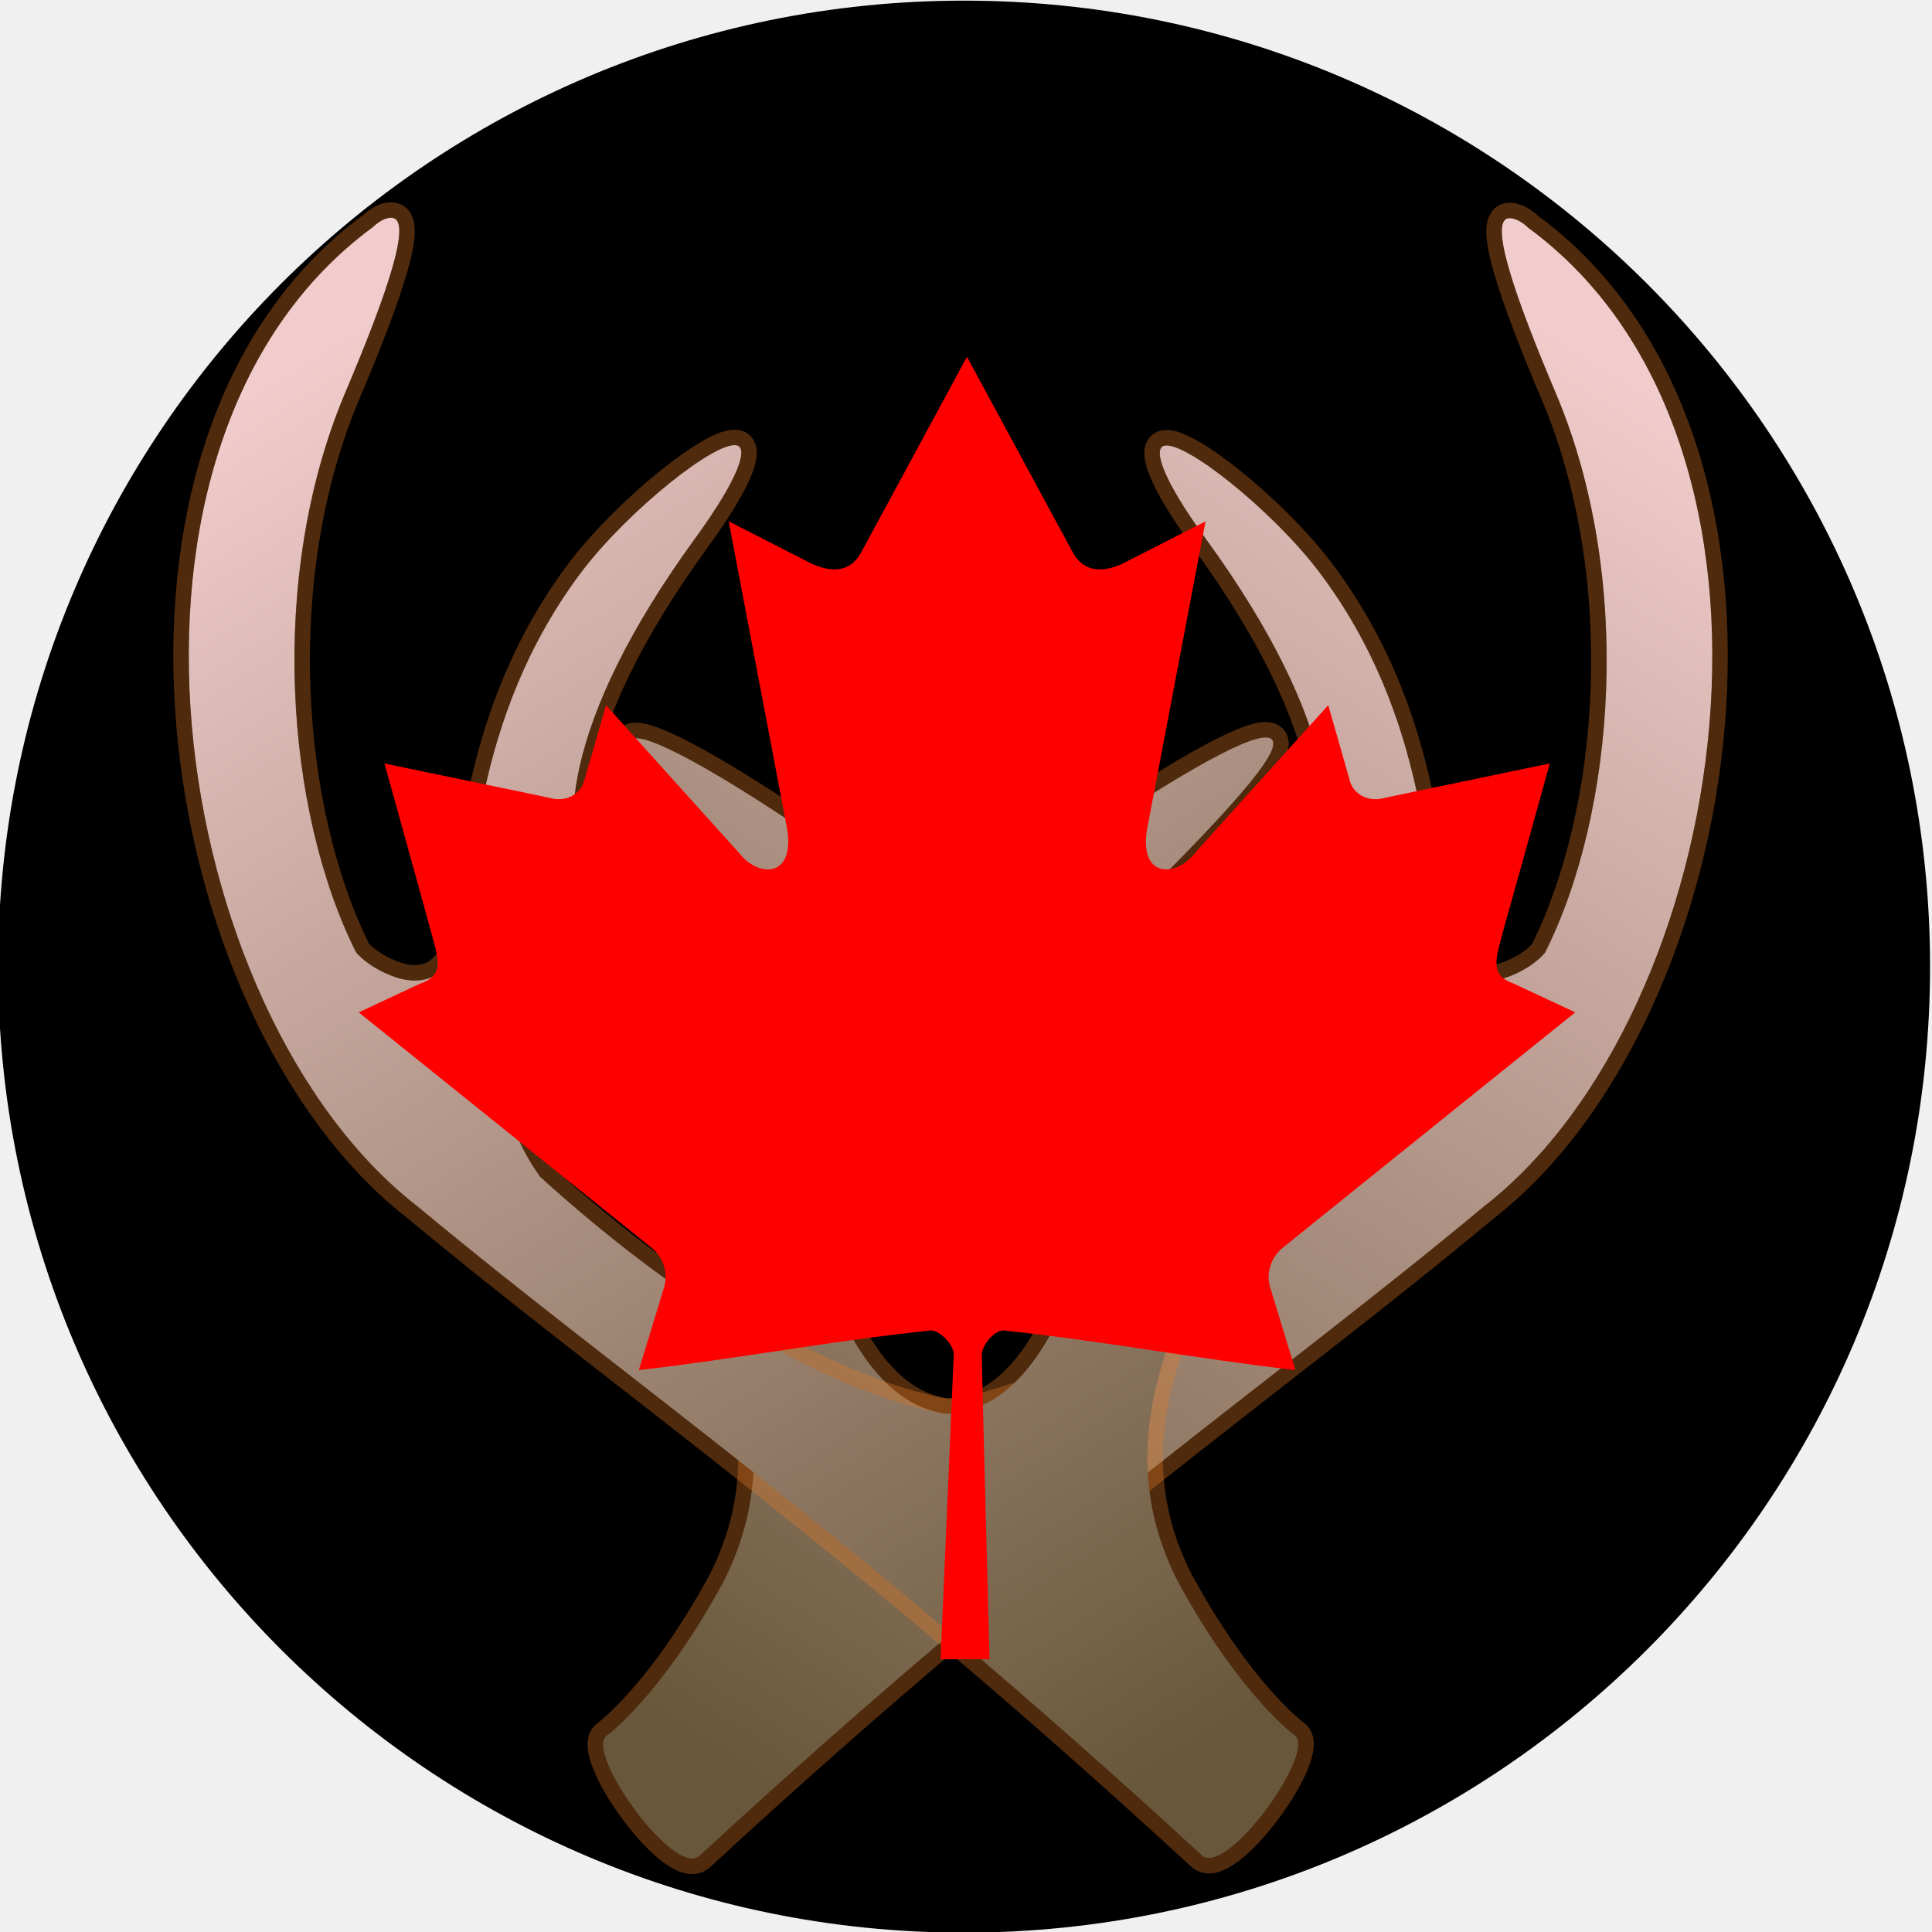
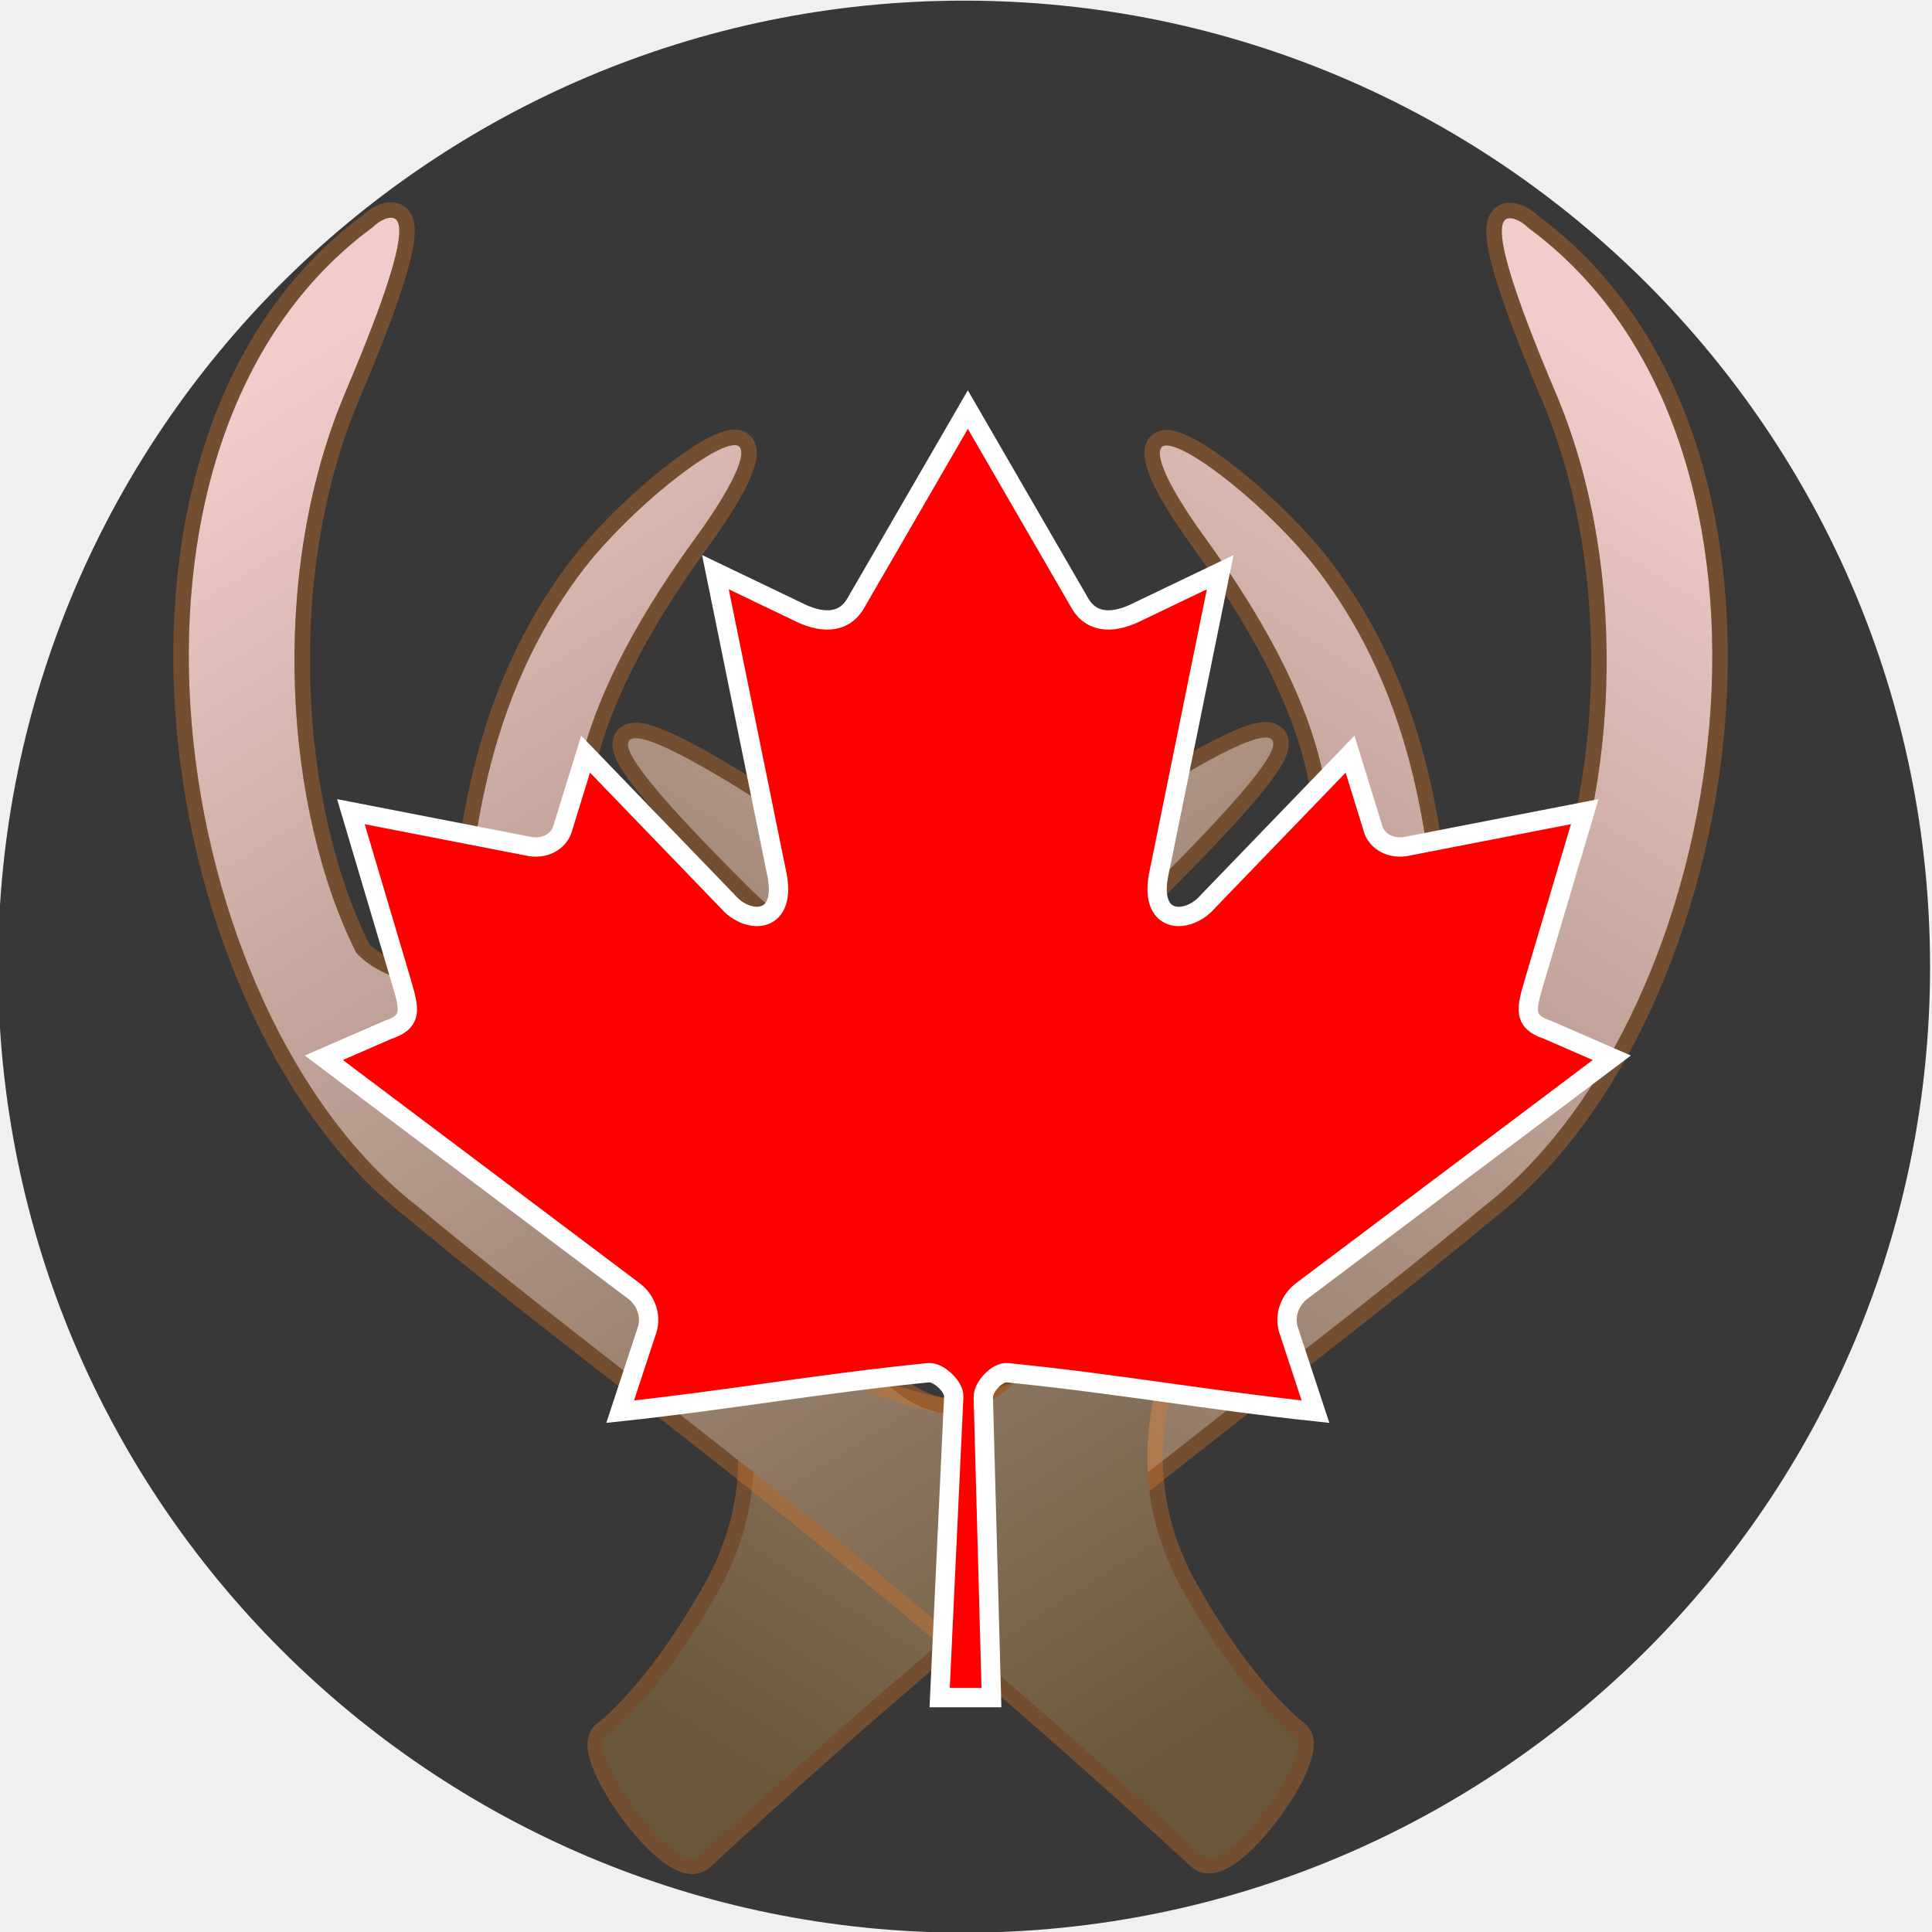
<svg xmlns="http://www.w3.org/2000/svg" xmlns:xlink="http://www.w3.org/1999/xlink" width="60" height="60">
  <defs>
    <path d="M59.94 30.02c0 16.56-13.44 30-30 30-16.56 0-30-13.44-30-30 0-16.56 13.44-30 30-30 16.56 0 30 13.44 30 30z" id="c" />
    <path d="M22.35 40.45c-.19-1.44.27.2.43-3.4.11-1.67.43-2.35.76-2.42.45-.1.96.67 1.2 1.83.46 2.16 1.69 7.38 4.96 7.47.11-.02.11-.02.22-.05 4.22-.9 8.86-4.15 12.36-7.33 3.83-5.43-5.54-4.73-11.03-5.48-3.21-.36-6.02-1.59-7.93-3.44-3.38-3.37-4.22-4.58-3.66-4.7.66-.14 3.47 1.61 5.51 3 3.98 2.89 10.49 3.51 13.7 2.82.89-.19 1.52-.5 1.78-.9 1.14-1.72.93-5.42-3.17-11.07-1.48-2.03-1.65-2.87-1.32-2.94.66-.14 3.32 1.99 4.76 3.86 3.54 4.64 3.35 9.73 3.85 11.53.35 1.06.99 1.36 1.77 1.19.44-.09 1.07-.4 1.44-.83 2.2-4.38 2.74-11.63.37-17.3-1.39-3.27-2.07-5.39-1.52-5.51.11-.02.35.02.64.3 9.08 6.68 6.36 24.4-1.4 30.4-6.6 5.5-13.3 9.97-24.35 20.16-.78.69-3.59-3.24-2.88-3.74 0 0 1.7-1.23 3.62-4.77 2.04-4 .19-7.26-.11-8.68z" id="a" />
    <linearGradient id="d" gradientUnits="userSpaceOnUse" x1="21.23" y1="54.25" x2="48.68" y2="10.5">
      <stop offset="0%" stop-color="#68573a" />
      <stop offset="100%" stop-color="#f1cccc" />
    </linearGradient>
    <mask id="e" x="17.76" y="5.82" width="36.38" height="52.86" maskUnits="userSpaceOnUse">
      <path fill="#fff" d="M17.76 5.82h36.38v52.86H17.76z" />
      <use xlink:href="#a" />
    </mask>
    <path d="M36.69 40.44c.19-1.44-.27.2-.43-3.4-.11-1.68-.43-2.36-.76-2.43-.44-.09-.95.67-1.2 1.83-.46 2.17-1.69 7.39-4.96 7.47l-.22-.04c-4.22-.9-8.86-4.15-12.35-7.33-3.83-5.43 5.53-4.74 11.02-5.48 3.21-.36 6.02-1.59 7.93-3.45 3.38-3.37 4.22-4.58 3.67-4.7-.67-.14-3.48 1.61-5.52 3-3.98 2.9-10.48 3.51-13.7 2.82-.89-.18-1.52-.49-1.78-.9-1.14-1.72-.93-5.42 3.17-11.07 1.48-2.03 1.65-2.86 1.32-2.93-.66-.14-3.32 1.99-4.76 3.85-3.54 4.64-3.35 9.73-3.85 11.54-.34 1.06-.99 1.35-1.76 1.19-.45-.1-1.08-.41-1.45-.83-2.2-4.39-2.74-11.64-.37-17.31 1.39-3.27 2.07-5.38 1.52-5.5-.11-.03-.35.01-.64.29-9.08 6.68-6.36 24.4 1.4 30.41 6.6 5.49 13.3 9.97 24.35 20.15.78.69 3.59-3.23 2.89-3.73 0 0-1.71-1.24-3.63-4.78-2.04-4-.19-7.26.11-8.67z" id="b" />
    <linearGradient id="f" gradientUnits="userSpaceOnUse" x1="37.81" y1="54.23" x2="10.36" y2="10.49">
      <stop offset="0%" stop-color="#68573a" />
      <stop offset="100%" stop-color="#f1cccc" />
    </linearGradient>
    <mask id="g" x="4.9" y="5.8" width="36.38" height="52.86" maskUnits="userSpaceOnUse">
      <path fill="#fff" d="M4.9 5.8h36.38v52.86H4.9z" />
      <use xlink:href="#b" />
    </mask>
-     <path d="M30.03 11.08c-1.98 3.66-3.08 5.7-3.3 6.1-.37.66-1.04.6-1.71.23-.16-.08-.96-.49-2.39-1.22 1.07 5.62 1.66 8.74 1.78 9.37.37 1.71-.83 1.71-1.42.97-.28-.31-1.67-1.85-4.17-4.63-.4 1.41-.63 2.19-.68 2.35-.07.31-.42.63-.93.56-.35-.08-2.11-.44-5.27-1.1.83 2.99 1.29 4.65 1.38 4.99.3 1.11.53 1.57-.3 1.86-.12.06-.75.35-1.88.88 5.45 4.38 8.47 6.81 9.08 7.3.36.28.54.77.41 1.22-.08.26-.71 2.33-.79 2.59 3.12-.36 5.92-.9 9.05-1.23.27-.03.73.43.73.74-.03.63-.16 3.79-.41 9.47h1.52c-.15-5.67-.23-8.82-.24-9.45 0-.31.41-.79.69-.76 3.13.33 5.93.87 9.05 1.23-.08-.26-.71-2.33-.79-2.59-.13-.45.05-.94.41-1.22.6-.49 3.63-2.92 9.07-7.3-1.13-.53-1.75-.82-1.88-.88-.82-.29-.59-.75-.3-1.86.1-.34.56-2 1.39-4.99-3.16.66-4.92 1.02-5.27 1.1-.52.07-.86-.25-.94-.56-.04-.16-.27-.94-.67-2.35-2.51 2.78-3.9 4.32-4.17 4.63-.6.74-1.8.74-1.42-.97.12-.63.71-3.75 1.78-9.37-1.44.73-2.23 1.14-2.39 1.22-.67.37-1.34.43-1.72-.23" id="h" />
  </defs>
-   <use xlink:href="#c" />
-   <use xlink:href="#c" fill-opacity="0" stroke="#f72d5b" stroke-width="0" />
+   <use xlink:href="#c" fill="#383838" />
+   <use xlink:href="#c" stroke-width="0" stroke="#f72d5b" fill-opacity="0" />
  <use xlink:href="#a" fill="url(#d)" />
  <g mask="url(#e)">
-     <use xlink:href="#a" fill-opacity="0" stroke="#e37925" stroke-width=".96" stroke-opacity=".35" />
+     <use xlink:href="#a" stroke-opacity=".35" stroke-width=".96" stroke="#e37925" fill-opacity="0" />
  </g>
  <g>
    <use xlink:href="#b" fill="url(#f)" />
    <g mask="url(#g)">
-       <use xlink:href="#b" fill-opacity="0" stroke="#e37925" stroke-width=".96" stroke-opacity=".35" />
+       <use xlink:href="#b" stroke-opacity=".35" stroke-width=".96" stroke="#e37925" fill-opacity="0" />
    </g>
  </g>
-   <g>
-     <use xlink:href="#h" fill="red" />
-   </g>
+   <path d="M30.057 12.72l-3.493 6.033c-.396.656-1.107.595-1.817.229l-2.529-1.213 1.885 9.266c.396 1.693-.875 1.693-1.503.961l-4.414-4.575-.717 2.323c-.083.305-.446.626-.991.549l-5.581-1.086 1.466 4.935c.314 1.098.559 1.553-.317 1.842l-1.989.866 9.607 7.226c.38.273.572.765.437 1.21l-.841 2.555c3.308-.353 6.272-.884 9.581-1.211.292-.029.781.418.779.731l-.438 9.36h1.608l-.253-9.34c-.002-.314.442-.78.734-.751 3.31.327 6.274.858 9.582 1.211l-.841-2.555c-.135-.445.057-.937.437-1.21l9.607-7.226-1.989-.866c-.875-.29-.631-.744-.317-1.842l1.466-4.935-5.581 1.086c-.545.076-.908-.244-.991-.549l-.717-2.323-4.414 4.575c-.628.732-1.899.732-1.503-.961l1.885-9.266-2.529 1.213c-.71.366-1.42.427-1.817-.229z" fill="red" stroke="#fff" stroke-width=".6" />
</svg>
